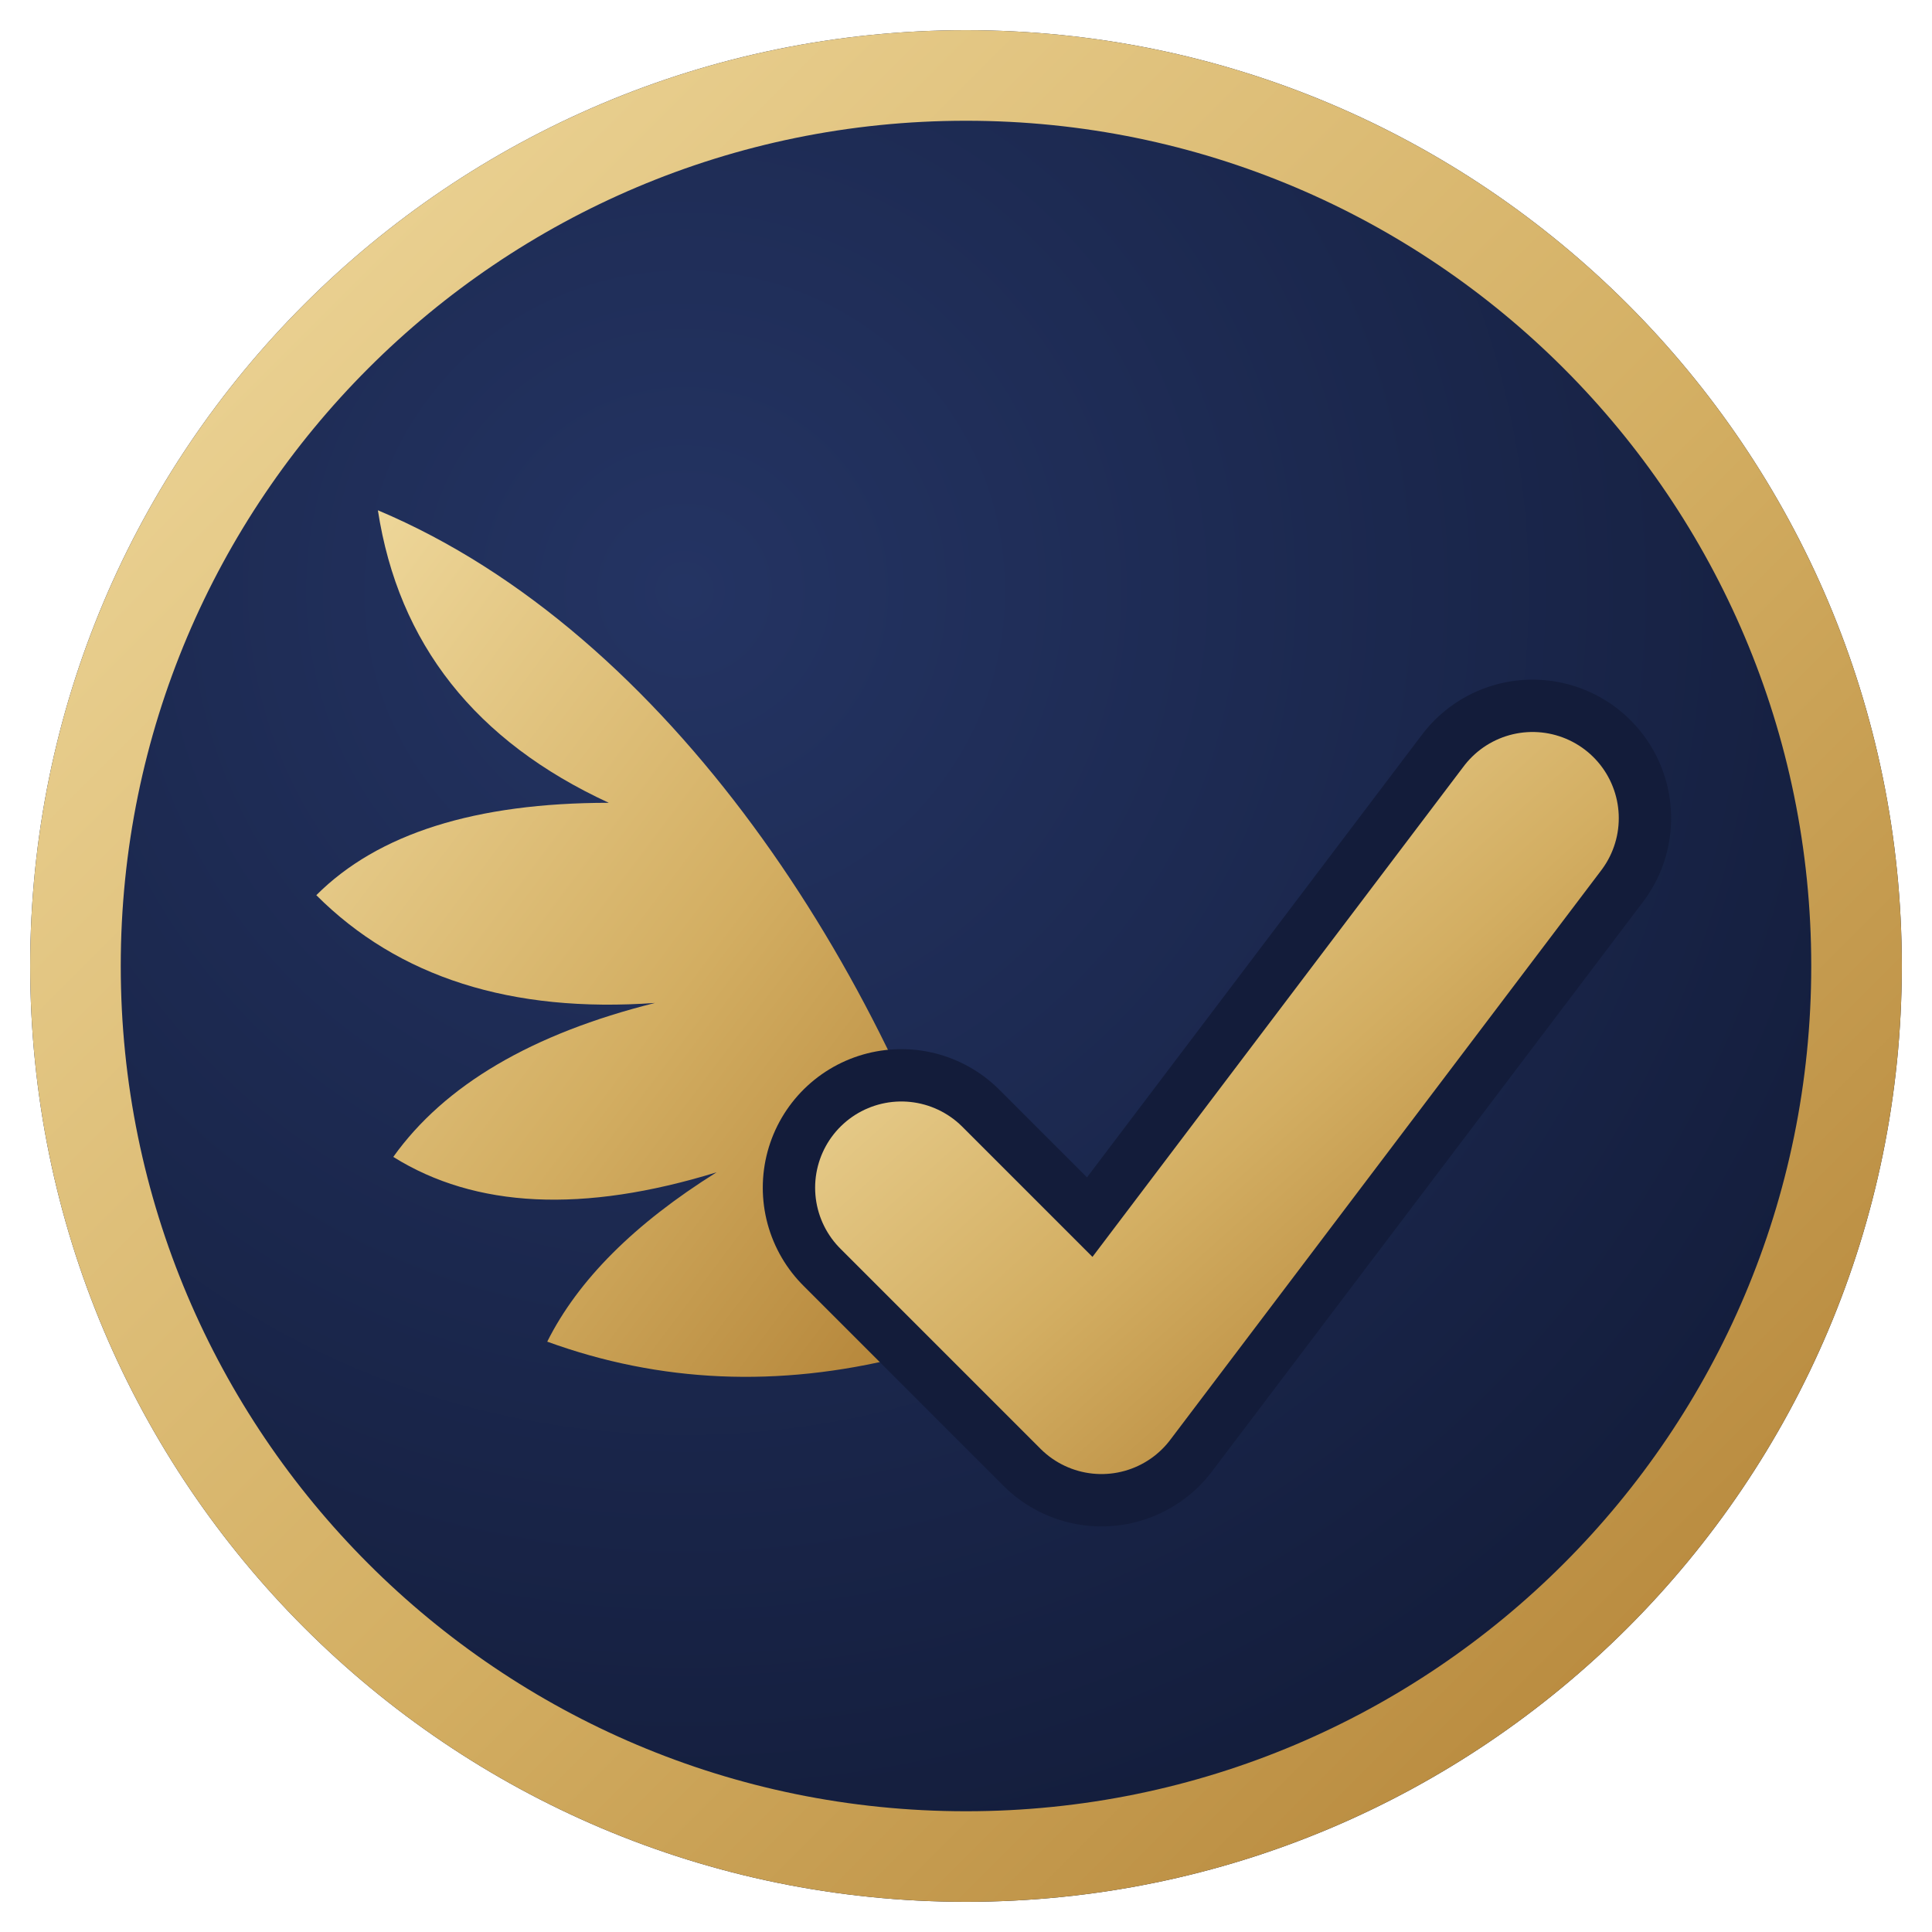
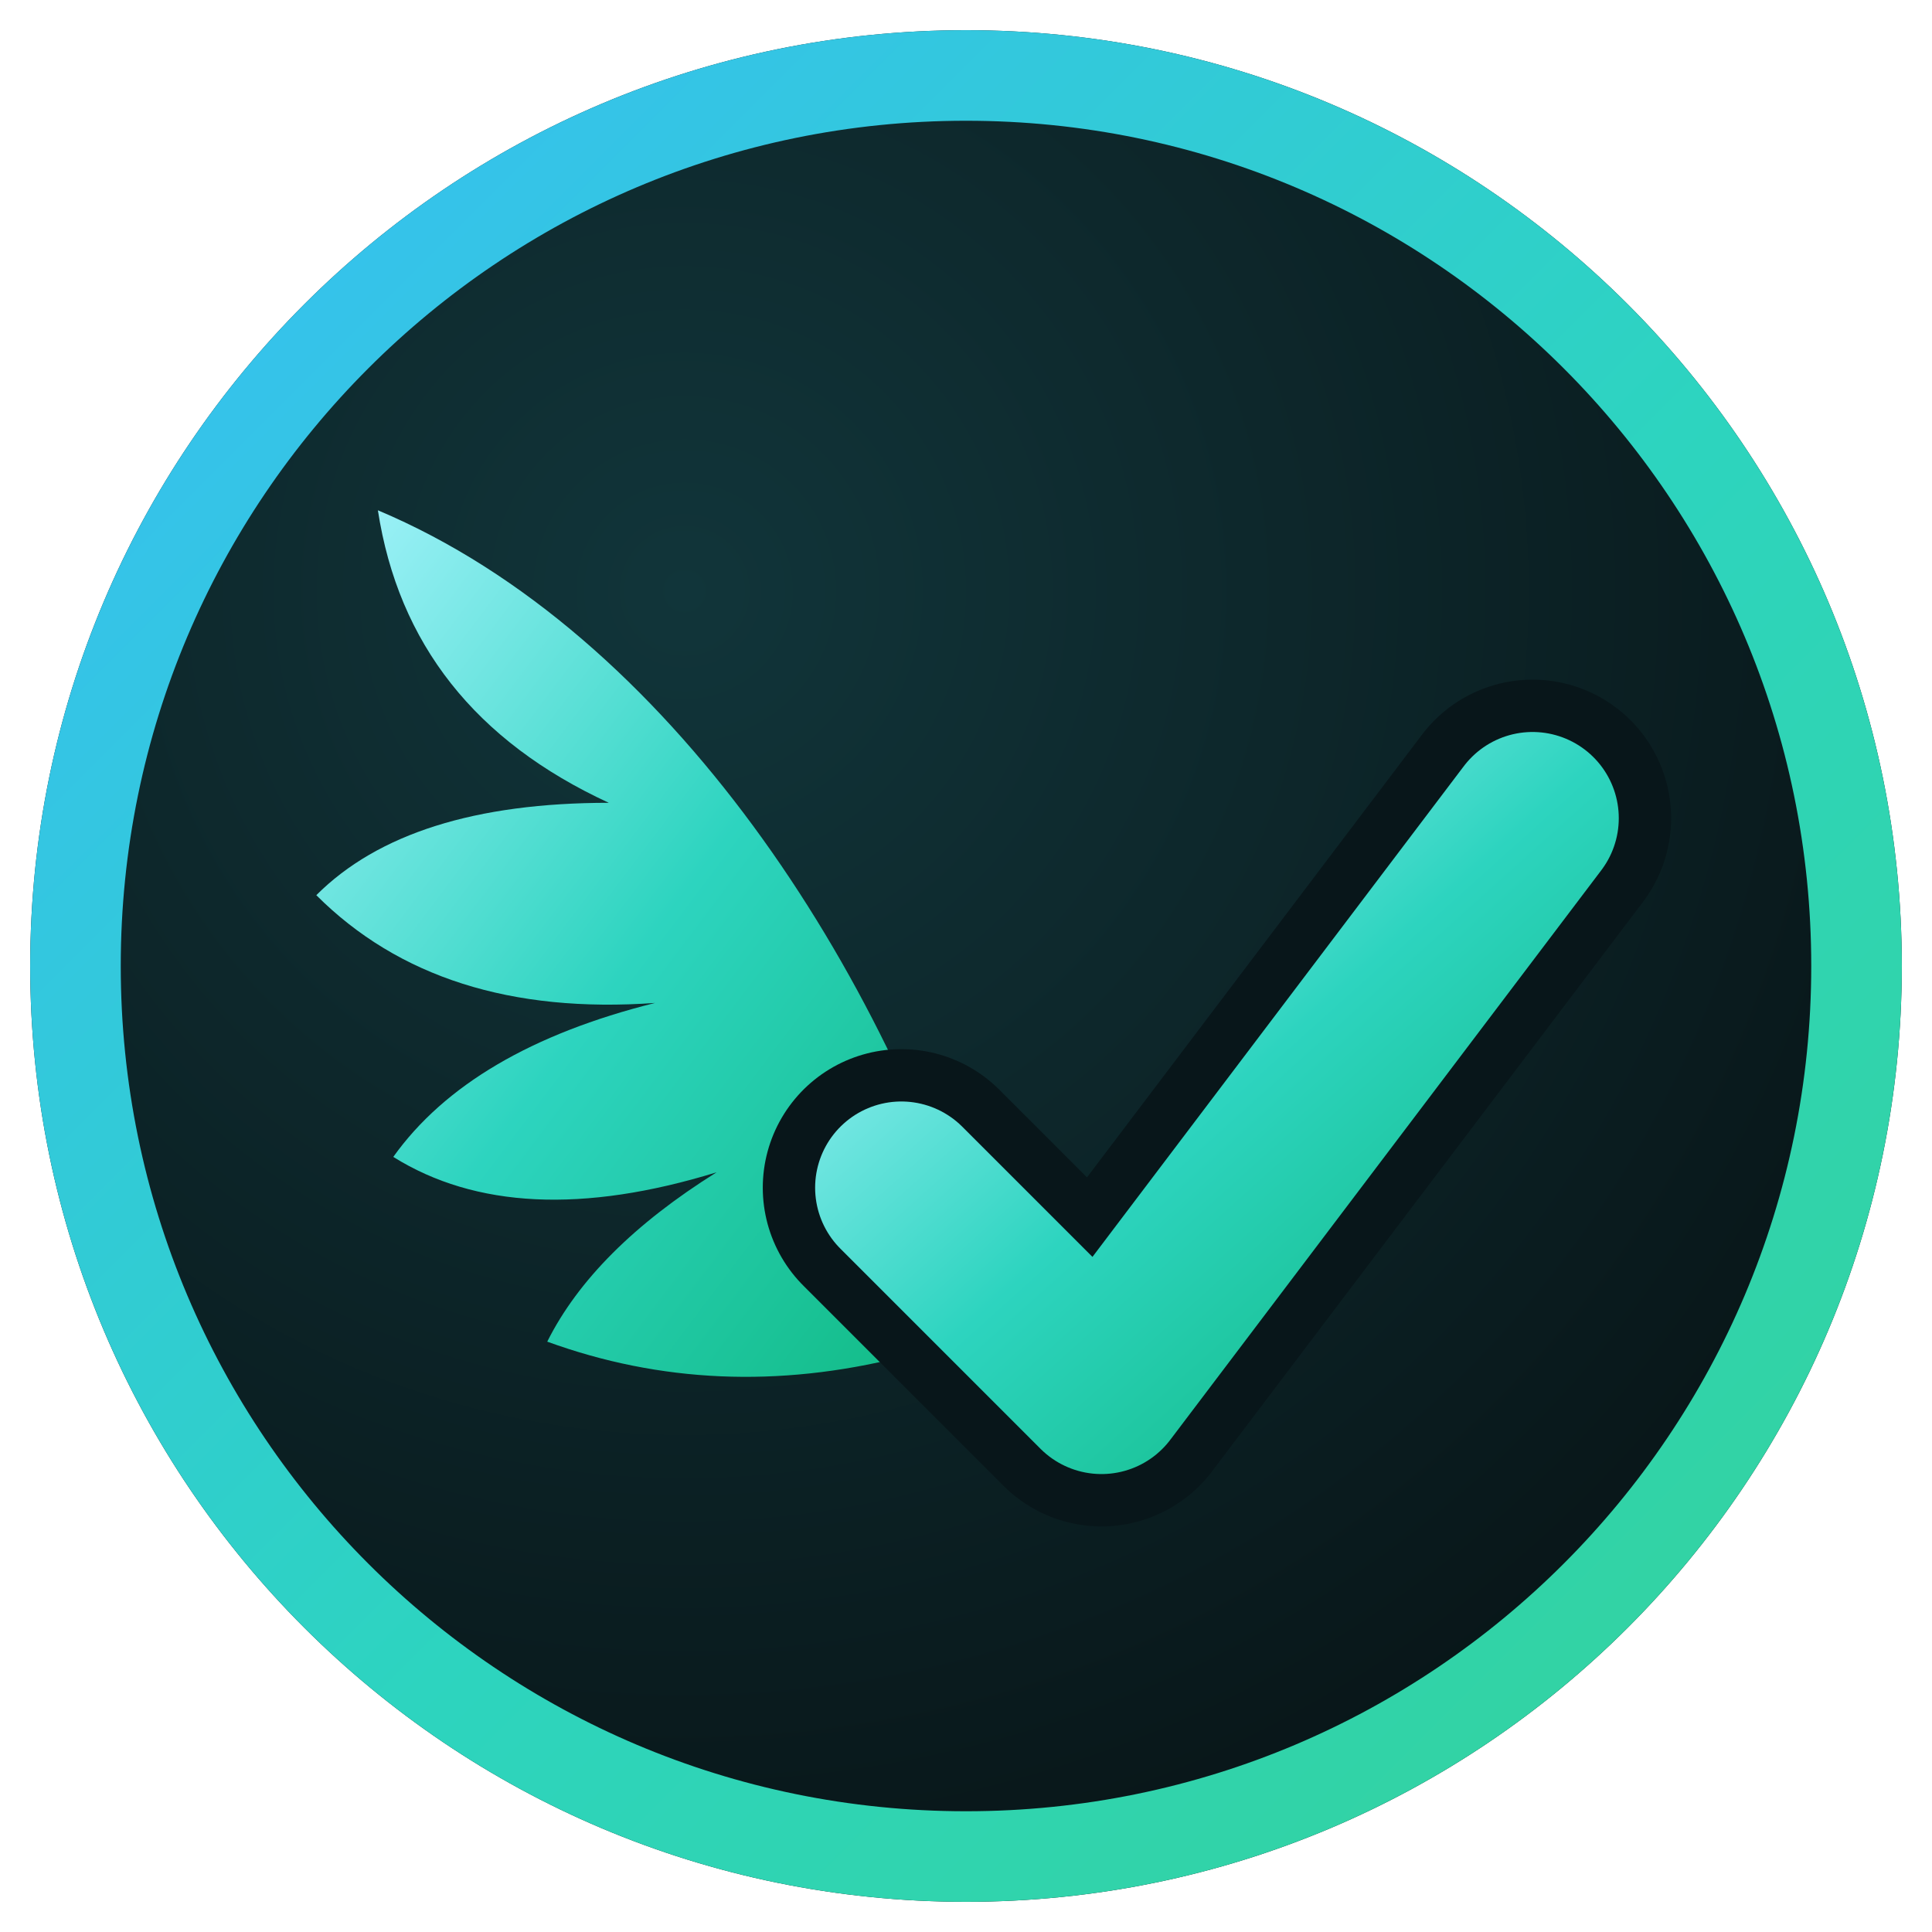
<svg xmlns="http://www.w3.org/2000/svg" viewBox="0 0 64 64">
  <defs>
    <linearGradient id="g" x1="0" y1="0" x2="1" y2="1">
-       <stop offset="0" stop-color="#F0DA9E" />
-       <stop offset=".55" stop-color="#D3AE62" />
-       <stop offset="1" stop-color="#B07F33" />
+       <stop offset="0" stop-color="#A5F3FC" />
+       <stop offset=".5" stop-color="#2DD4BF" />
+       <stop offset="1" stop-color="#10B981" />
+     </linearGradient>
+     <linearGradient id="r" x1="0" y1="0" x2="1" y2="1">
+       <stop offset="0" stop-color="#38BDF8" />
+       <stop offset=".55" stop-color="#2DD4BF" />
+       <stop offset="1" stop-color="#34D399" />
    </linearGradient>
    <radialGradient id="bg" cx=".35" cy=".3" r=".9">
-       <stop offset="0" stop-color="#243463" />
-       <stop offset="1" stop-color="#0F1731" />
+       <stop offset="0" stop-color="#11353A" />
+       <stop offset="1" stop-color="#060E10" />
    </radialGradient>
  </defs>
  <circle cx="32" cy="32" r="31" fill="url(#bg)" />
-   <circle cx="32" cy="32" r="29.5" fill="none" stroke="url(#g)" stroke-width="3" />
+   <circle cx="32" cy="32" r="29.5" fill="none" stroke="url(#r)" stroke-width="3" />
  <g transform="translate(32 32) scale(1.02) translate(-29.6 -29.8)">
    <path fill="url(#g)" d="M30 40 C 27 30, 20 19, 10.5 15 Q 11.5 21.5, 18 24.5 Q 11.5 24.5, 8.5 27.5 Q 12.5 31.5, 19.5 31 Q 13.5 32.5, 11 36 Q 15 38.5, 21.5 36.5 Q 17.5 39, 16 42 Q 21.5 44, 27.5 42.5 Z" />
-     <path d="M27.5 37 L34 43.5 L48 25" fill="none" stroke="#131C3A" stroke-width="9" stroke-linecap="round" stroke-linejoin="round" />
+     <path d="M27.5 37 L34 43.5 L48 25" fill="none" stroke="#08161A" stroke-width="9" stroke-linecap="round" stroke-linejoin="round" />
    <path d="M27.5 37 L34 43.5 L48 25" fill="none" stroke="url(#g)" stroke-width="5.6" stroke-linecap="round" stroke-linejoin="round" />
  </g>
</svg>
